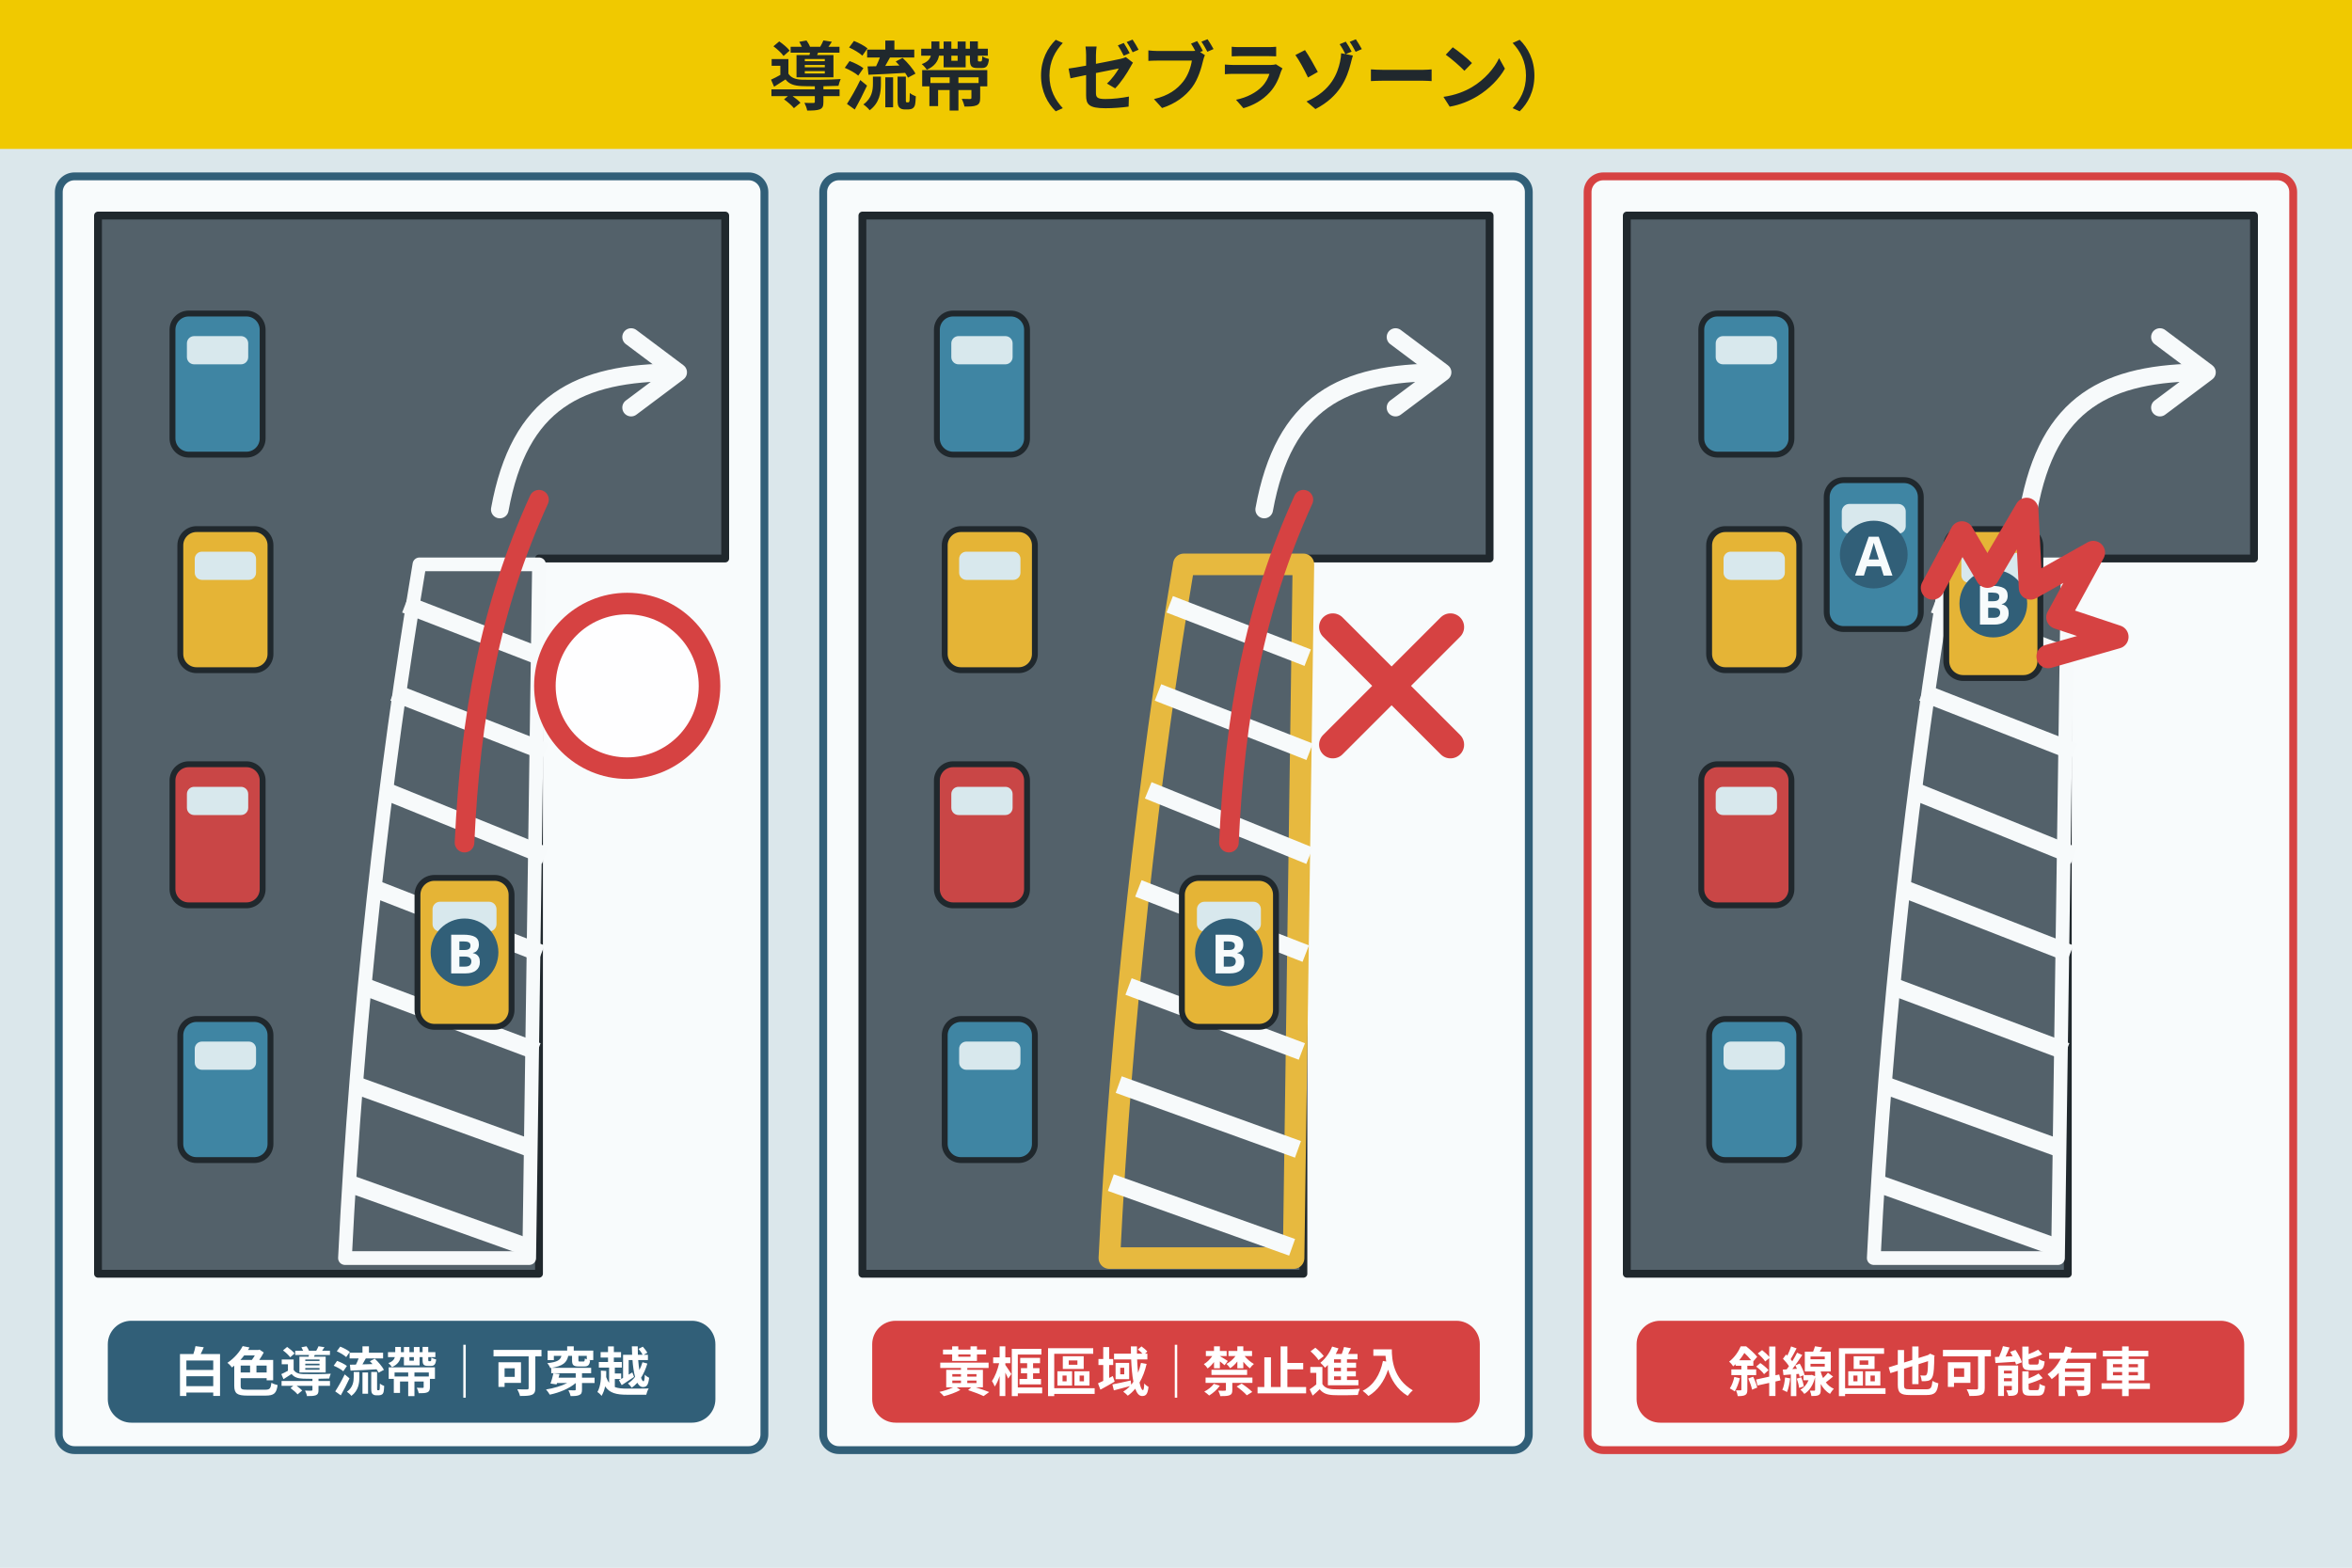
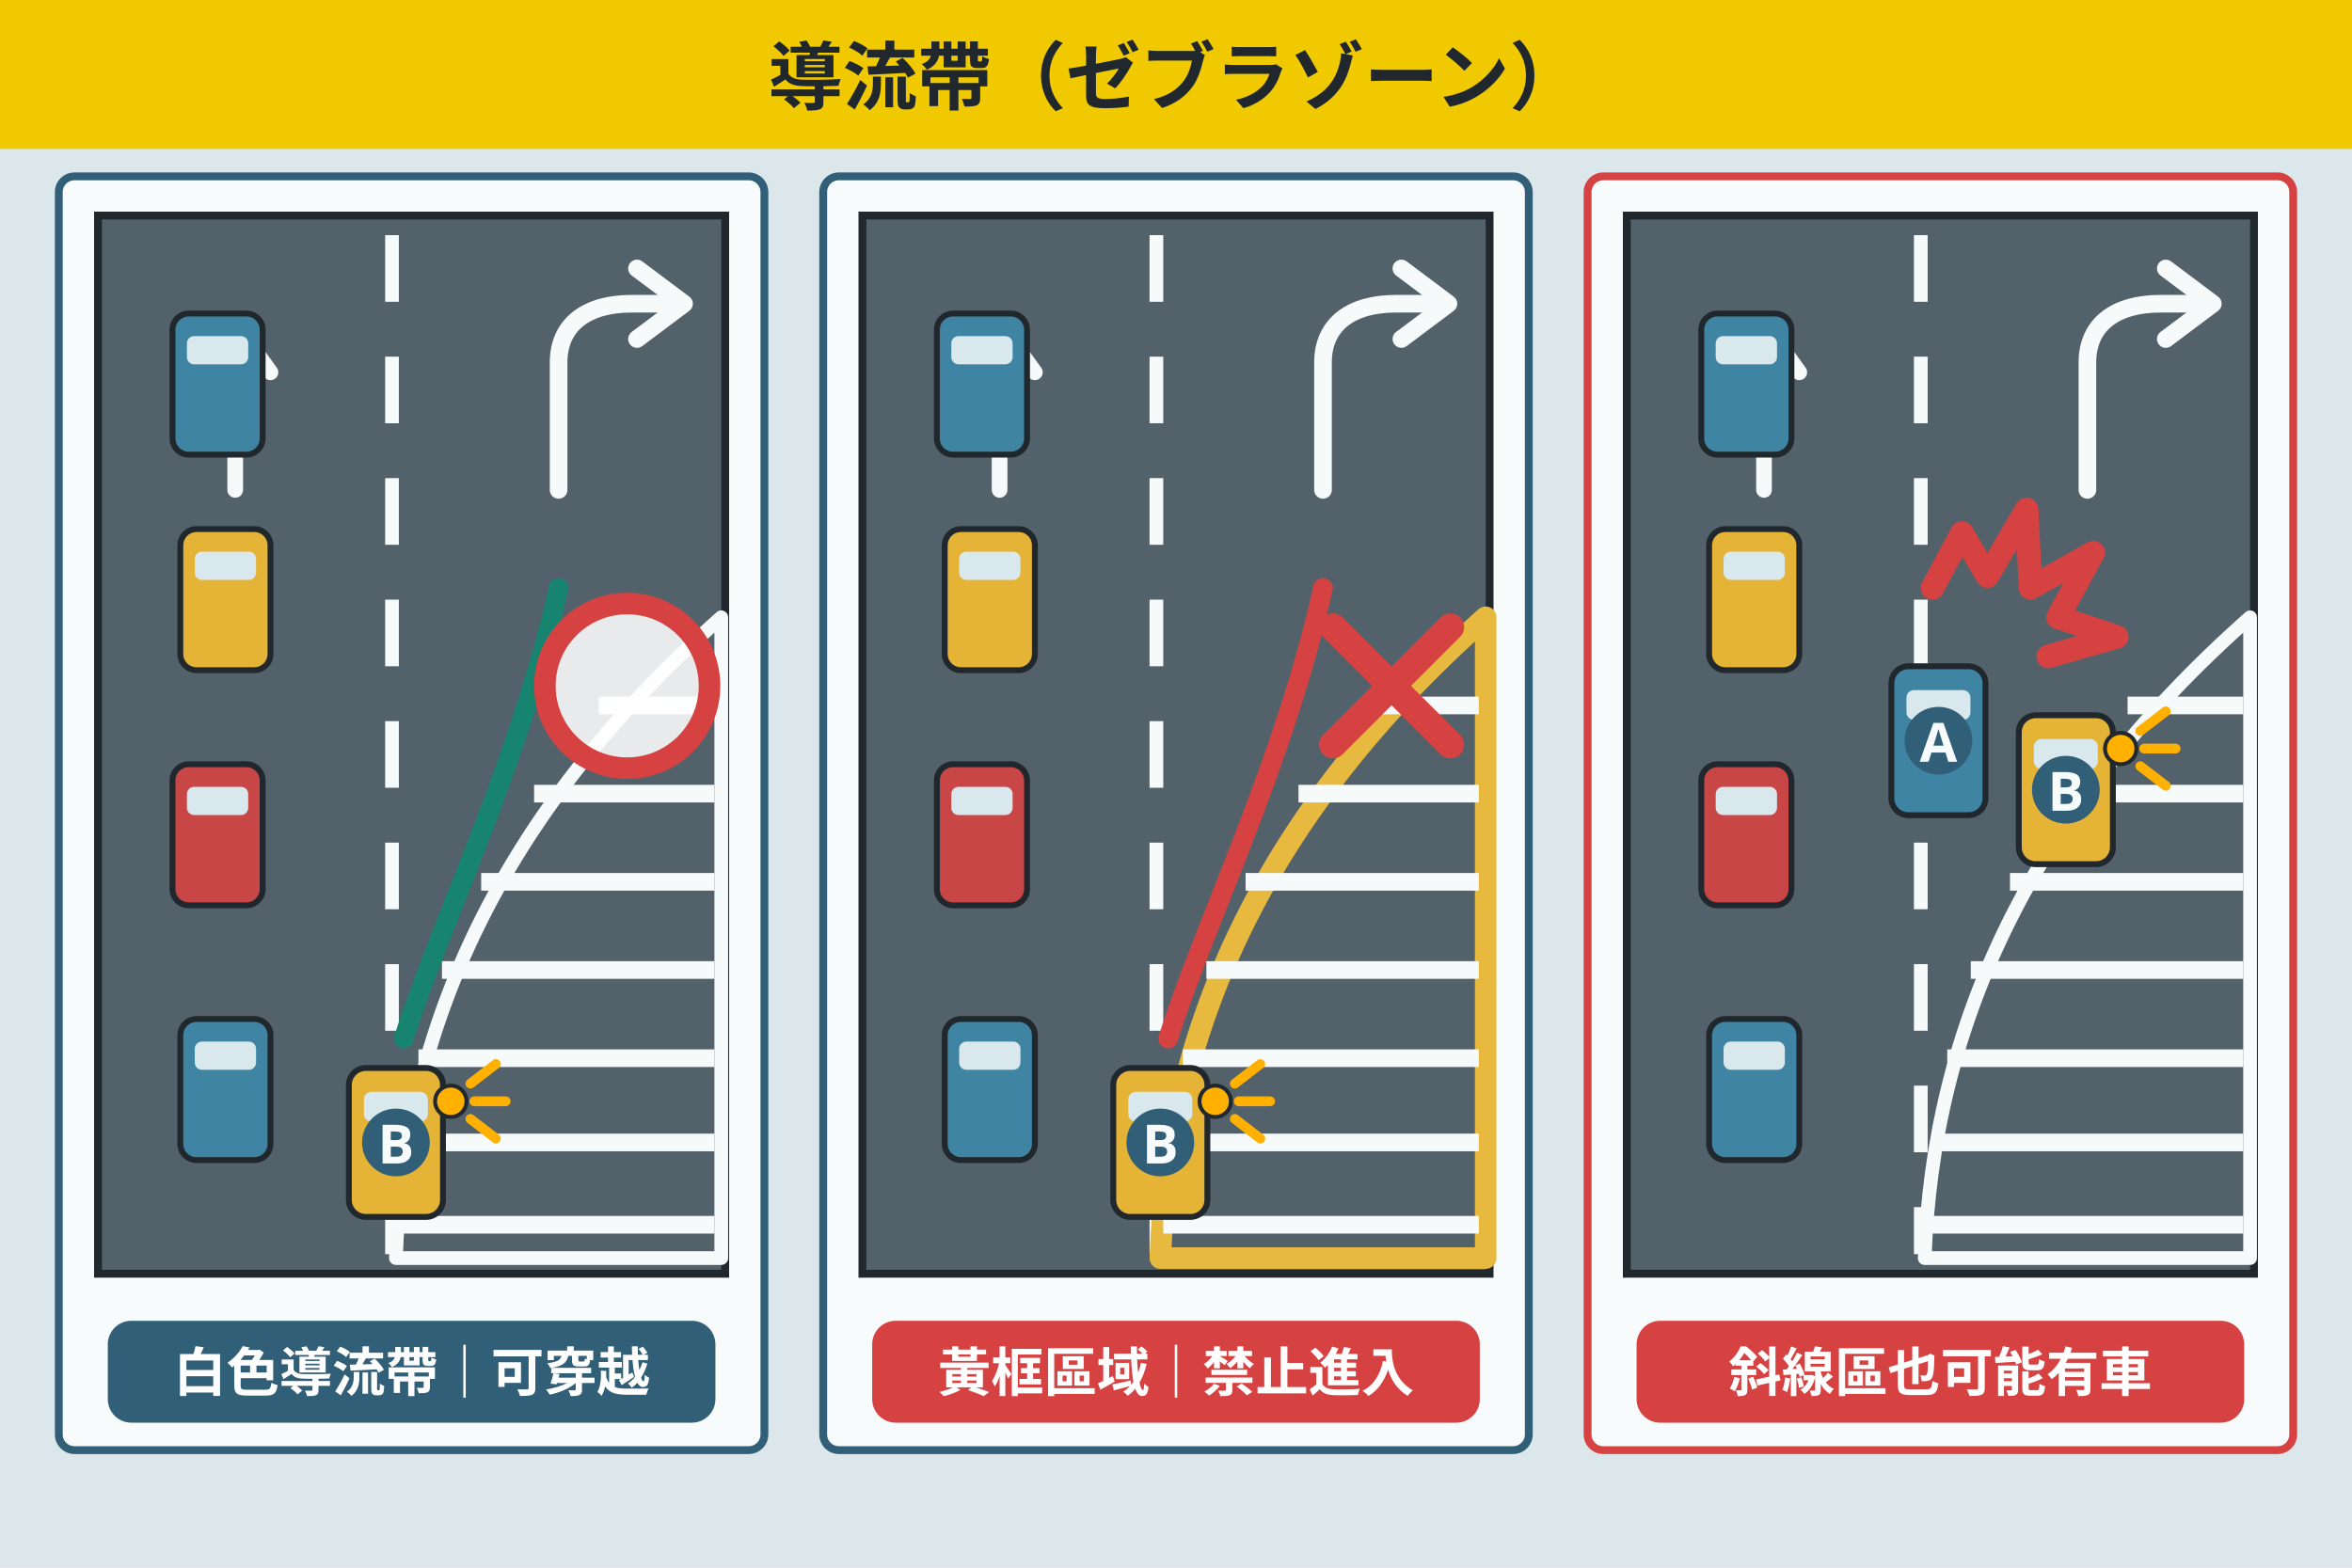
<svg xmlns="http://www.w3.org/2000/svg" aria-labelledby="D025-title D025-description" data-diagram-id="D025" preserveAspectRatio="xMidYMid meet" role="img" viewBox="0 0 1200 800">
  <rect data-primitive="canvas" fill="#dbe7eb" height="800" width="1200" x="0" y="0" />
  <g data-composition="guide_strip" data-template="T13">
    <rect fill="#f0c900" height="76" width="1200" x="0" y="0" />
    <text fill="#20282d" font-family="system-ui, sans-serif" font-size="38" font-weight="800" text-anchor="middle" x="600" y="53">導流帶（ゼブラゾーン）</text>
    <g data-panel="white-guide-strip">
      <rect fill="#f8fbfc" height="650" rx="8" stroke="#315f78" stroke-width="4" width="360" x="30" y="90" />
    </g>
-     <path d="M 50 650 L 50 110 L 370 110 L 370 285 L 275 285 L 275 650 Z" fill="#53616a" stroke="#20282d" stroke-linejoin="round" stroke-width="4" />
+     <g data-road-layout="straight-and-right-turn-lanes">
+       <rect fill="#53616a" height="540" stroke="#20282d" stroke-width="4" width="320" x="50" y="110" />
+       <line data-lane-divider="through-to-right-turn" stroke="#f7fafb" stroke-dasharray="34 28" stroke-width="7" x1="200" x2="200" y1="120" y2="640" />
+       <path d="M 120 250 L 120 165 M 102 190 L 120 165 L 138 190" fill="none" stroke="#f7fafb" stroke-linecap="round" stroke-linejoin="round" stroke-width="8" />
+     </g>
    <g data-turn-lane="right">
-       <path d="M 255 260 C 265 205 295 190 345 190" fill="none" stroke="#f7fafb" stroke-linecap="round" stroke-width="9" />
-       <path d="M 322 172 L 346 190 L 322 208" fill="none" stroke="#f7fafb" stroke-linecap="round" stroke-linejoin="round" stroke-width="9" />
+       <path d="M 285 250 L 285 185 C 285 165 300 155 322 155 L 348 155" fill="none" stroke="#f7fafb" stroke-linecap="round" stroke-width="9" />
+       <path d="M 325 137 L 349 155 L 325 173" fill="none" stroke="#f7fafb" stroke-linecap="round" stroke-linejoin="round" stroke-width="9" />
    </g>
    <g data-guide-strip="crossable-white">
-       <path d="M 176 642 C 182 520 196 395 214 288 L 275 288 L 270 642 Z" fill="none" stroke="#f7fafb" stroke-linejoin="round" stroke-width="7" />
-       <line stroke="#f7fafb" stroke-linecap="square" stroke-width="9" x1="181" x2="265" y1="605" y2="635" />
-       <line stroke="#f7fafb" stroke-linecap="square" stroke-width="9" x1="185" x2="268" y1="555" y2="585" />
-       <line stroke="#f7fafb" stroke-linecap="square" stroke-width="9" x1="190" x2="270" y1="505" y2="535" />
-       <line stroke="#f7fafb" stroke-linecap="square" stroke-width="9" x1="195" x2="272" y1="455" y2="485" />
-       <line stroke="#f7fafb" stroke-linecap="square" stroke-width="9" x1="200" x2="274" y1="405" y2="435" />
-       <line stroke="#f7fafb" stroke-linecap="square" stroke-width="9" x1="205" x2="274" y1="355" y2="382" />
-       <line stroke="#f7fafb" stroke-linecap="square" stroke-width="9" x1="211" x2="273" y1="310" y2="334" />
+       <path d="M 202 642 C 206 525 255 415 368 315 L 368 642 Z" fill="none" stroke="#f7fafb" stroke-linejoin="round" stroke-width="7" />
+       <line stroke="#f7fafb" stroke-linecap="square" stroke-width="9" x1="208" x2="360" y1="625" y2="625" />
+       <line stroke="#f7fafb" stroke-linecap="square" stroke-width="9" x1="211" x2="360" y1="583" y2="583" />
+       <line stroke="#f7fafb" stroke-linecap="square" stroke-width="9" x1="218" x2="360" y1="540" y2="540" />
+       <line stroke="#f7fafb" stroke-linecap="square" stroke-width="9" x1="230" x2="360" y1="495" y2="495" />
+       <line stroke="#f7fafb" stroke-linecap="square" stroke-width="9" x1="250" x2="360" y1="450" y2="450" />
+       <line stroke="#f7fafb" stroke-linecap="square" stroke-width="9" x1="277" x2="360" y1="405" y2="405" />
+       <line stroke="#f7fafb" stroke-linecap="square" stroke-width="9" x1="310" x2="360" y1="360" y2="360" />
    </g>
    <g data-color="blue" data-heading="north" data-primitive="vehicle">
      <g>
        <rect fill="#3f85a3" height="72" rx="8.28" stroke="#20282d" stroke-width="3" width="46" x="88" y="160" />
        <rect fill="#d8e8ed" height="14.4" rx="3.68" width="31.28" x="95.36" y="171.52" />
      </g>
    </g>
    <g data-color="yellow" data-heading="north" data-primitive="vehicle">
      <g>
        <rect fill="#e5b436" height="72" rx="8.28" stroke="#20282d" stroke-width="3" width="46" x="92" y="270" />
        <rect fill="#d8e8ed" height="14.4" rx="3.68" width="31.28" x="99.36" y="281.52" />
      </g>
    </g>
    <g data-color="red" data-heading="north" data-primitive="vehicle">
      <g>
        <rect fill="#c94646" height="72" rx="8.28" stroke="#20282d" stroke-width="3" width="46" x="88" y="390" />
        <rect fill="#d8e8ed" height="14.4" rx="3.68" width="31.28" x="95.36" y="401.52" />
      </g>
    </g>
    <g data-color="blue" data-heading="north" data-primitive="vehicle">
      <g>
        <rect fill="#3f85a3" height="72" rx="8.28" stroke="#20282d" stroke-width="3" width="46" x="92" y="520" />
        <rect fill="#d8e8ed" height="14.4" rx="3.68" width="31.28" x="99.36" y="531.52" />
      </g>
    </g>
    <g data-movement="through-white-guide-strip">
-       <g data-color="yellow" data-heading="north" data-primitive="vehicle">
-         <g>
-           <rect fill="#e5b436" height="76" rx="8.64" stroke="#20282d" stroke-width="3" width="48" x="213" y="448" />
-           <rect fill="#d8e8ed" height="15.2" rx="3.84" width="32.64" x="220.68" y="460.16" />
-         </g>
-         <g data-primitive="label-badge">
-           <circle cx="237" cy="486" fill="#315f78" r="17.28" />
-           <text dominant-baseline="central" fill="#f7fbfc" font-family="system-ui, sans-serif" font-size="27.648" font-weight="700" text-anchor="middle" x="237" y="486">B</text>
-         </g>
-       </g>
-       <path d="M 237 430 C 240 365 250 310 275 255" fill="none" stroke="#d64242" stroke-linecap="round" stroke-width="10" />
+       <g data-turn-intent="right">
+         <g data-color="yellow" data-heading="north" data-primitive="vehicle">
+           <g>
+             <rect fill="#e5b436" height="76" rx="8.64" stroke="#20282d" stroke-width="3" width="48" x="178" y="545" />
+             <rect fill="#d8e8ed" height="15.2" rx="3.84" width="32.64" x="185.68" y="557.16" />
+           </g>
+           <g data-primitive="label-badge">
+             <circle cx="202" cy="583" fill="#315f78" r="17.28" />
+             <text dominant-baseline="central" fill="#f7fbfc" font-family="system-ui, sans-serif" font-size="27.648" font-weight="700" text-anchor="middle" x="202" y="583">B</text>
+           </g>
+         </g>
+         <g data-indicator="right" data-side="vehicle-right" data-state="on">
+           <circle cx="230" cy="562" fill="#ffb000" r="8" stroke="#20282d" stroke-width="2" />
+           <line stroke="#ffb000" stroke-linecap="round" stroke-width="5" x1="242" x2="258" y1="562" y2="562" />
+           <line stroke="#ffb000" stroke-linecap="round" stroke-width="5" x1="240" x2="253" y1="553" y2="543" />
+           <line stroke="#ffb000" stroke-linecap="round" stroke-width="5" x1="240" x2="253" y1="571" y2="581" />
+         </g>
+       </g>
+       <path d="M 206 530 C 225 470 265 390 285 300" fill="none" stroke="#16846f" stroke-linecap="round" stroke-width="10" />
    </g>
    <g data-decision="allowed">
      <circle cx="320" cy="350" fill="#ffffffdd" r="42" stroke="#d64242" stroke-width="11" />
    </g>
    <g data-teaching-label="白色導流帶｜可穿越">
      <rect fill="#315f78" height="52" rx="12" width="310" x="55" y="674" />
      <text fill="#ffffff" font-family="system-ui, sans-serif" font-size="27" font-weight="800" text-anchor="middle" x="210" y="710">白色導流帶｜可穿越</text>
    </g>
    <g data-panel="entry-prohibited">
      <rect fill="#f8fbfc" height="650" rx="8" stroke="#315f78" stroke-width="4" width="360" x="420" y="90" />
    </g>
-     <path d="M 440 650 L 440 110 L 760 110 L 760 285 L 665 285 L 665 650 Z" fill="#53616a" stroke="#20282d" stroke-linejoin="round" stroke-width="4" />
+     <g data-road-layout="straight-and-right-turn-lanes">
+       <rect fill="#53616a" height="540" stroke="#20282d" stroke-width="4" width="320" x="440" y="110" />
+       <line data-lane-divider="through-to-right-turn" stroke="#f7fafb" stroke-dasharray="34 28" stroke-width="7" x1="590" x2="590" y1="120" y2="640" />
+       <path d="M 510 250 L 510 165 M 492 190 L 510 165 L 528 190" fill="none" stroke="#f7fafb" stroke-linecap="round" stroke-linejoin="round" stroke-width="8" />
+     </g>
    <g data-turn-lane="right">
-       <path d="M 645 260 C 655 205 685 190 735 190" fill="none" stroke="#f7fafb" stroke-linecap="round" stroke-width="9" />
-       <path d="M 712 172 L 736 190 L 712 208" fill="none" stroke="#f7fafb" stroke-linecap="round" stroke-linejoin="round" stroke-width="9" />
+       <path d="M 675 250 L 675 185 C 675 165 690 155 712 155 L 738 155" fill="none" stroke="#f7fafb" stroke-linecap="round" stroke-width="9" />
+       <path d="M 715 137 L 739 155 L 715 173" fill="none" stroke="#f7fafb" stroke-linecap="round" stroke-linejoin="round" stroke-width="9" />
    </g>
    <g data-entry-prohibited="yellow-bordered">
-       <path d="M 566 642 C 572 520 586 395 604 288 L 665 288 L 660 642 Z" fill="none" stroke="#e7b93f" stroke-linejoin="round" stroke-width="11" />
-       <line stroke="#f7fafb" stroke-linecap="square" stroke-width="9" x1="571" x2="655" y1="605" y2="635" />
-       <line stroke="#f7fafb" stroke-linecap="square" stroke-width="9" x1="575" x2="658" y1="555" y2="585" />
-       <line stroke="#f7fafb" stroke-linecap="square" stroke-width="9" x1="580" x2="660" y1="505" y2="535" />
-       <line stroke="#f7fafb" stroke-linecap="square" stroke-width="9" x1="585" x2="662" y1="455" y2="485" />
-       <line stroke="#f7fafb" stroke-linecap="square" stroke-width="9" x1="590" x2="664" y1="405" y2="435" />
-       <line stroke="#f7fafb" stroke-linecap="square" stroke-width="9" x1="595" x2="664" y1="355" y2="382" />
-       <line stroke="#f7fafb" stroke-linecap="square" stroke-width="9" x1="601" x2="663" y1="310" y2="334" />
+       <path d="M 592 642 C 596 525 645 415 758 315 L 758 642 Z" fill="none" stroke="#e7b93f" stroke-linejoin="round" stroke-width="11" />
+       <line stroke="#f7fafb" stroke-linecap="square" stroke-width="9" x1="598" x2="750" y1="625" y2="625" />
+       <line stroke="#f7fafb" stroke-linecap="square" stroke-width="9" x1="601" x2="750" y1="583" y2="583" />
+       <line stroke="#f7fafb" stroke-linecap="square" stroke-width="9" x1="608" x2="750" y1="540" y2="540" />
+       <line stroke="#f7fafb" stroke-linecap="square" stroke-width="9" x1="620" x2="750" y1="495" y2="495" />
+       <line stroke="#f7fafb" stroke-linecap="square" stroke-width="9" x1="640" x2="750" y1="450" y2="450" />
+       <line stroke="#f7fafb" stroke-linecap="square" stroke-width="9" x1="667" x2="750" y1="405" y2="405" />
+       <line stroke="#f7fafb" stroke-linecap="square" stroke-width="9" x1="700" x2="750" y1="360" y2="360" />
    </g>
    <g data-color="blue" data-heading="north" data-primitive="vehicle">
      <g>
        <rect fill="#3f85a3" height="72" rx="8.28" stroke="#20282d" stroke-width="3" width="46" x="478" y="160" />
        <rect fill="#d8e8ed" height="14.4" rx="3.68" width="31.28" x="485.36" y="171.52" />
      </g>
    </g>
    <g data-color="yellow" data-heading="north" data-primitive="vehicle">
      <g>
        <rect fill="#e5b436" height="72" rx="8.28" stroke="#20282d" stroke-width="3" width="46" x="482" y="270" />
        <rect fill="#d8e8ed" height="14.4" rx="3.68" width="31.28" x="489.36" y="281.52" />
      </g>
    </g>
    <g data-color="red" data-heading="north" data-primitive="vehicle">
      <g>
        <rect fill="#c94646" height="72" rx="8.28" stroke="#20282d" stroke-width="3" width="46" x="478" y="390" />
        <rect fill="#d8e8ed" height="14.4" rx="3.68" width="31.28" x="485.36" y="401.52" />
      </g>
    </g>
    <g data-color="blue" data-heading="north" data-primitive="vehicle">
      <g>
        <rect fill="#3f85a3" height="72" rx="8.28" stroke="#20282d" stroke-width="3" width="46" x="482" y="520" />
        <rect fill="#d8e8ed" height="14.4" rx="3.68" width="31.28" x="489.36" y="531.52" />
      </g>
    </g>
-     <g data-color="yellow" data-heading="north" data-primitive="vehicle">
-       <g>
-         <rect fill="#e5b436" height="76" rx="8.64" stroke="#20282d" stroke-width="3" width="48" x="603" y="448" />
-         <rect fill="#d8e8ed" height="15.2" rx="3.84" width="32.64" x="610.68" y="460.16" />
-       </g>
-       <g data-primitive="label-badge">
-         <circle cx="627" cy="486" fill="#315f78" r="17.28" />
-         <text dominant-baseline="central" fill="#f7fbfc" font-family="system-ui, sans-serif" font-size="27.648" font-weight="700" text-anchor="middle" x="627" y="486">B</text>
-       </g>
-     </g>
-     <path d="M 627 430 C 630 365 640 310 665 255" fill="none" stroke="#d64242" stroke-linecap="round" stroke-width="10" />
+     <g data-turn-intent="right">
+       <g data-color="yellow" data-heading="north" data-primitive="vehicle">
+         <g>
+           <rect fill="#e5b436" height="76" rx="8.64" stroke="#20282d" stroke-width="3" width="48" x="568" y="545" />
+           <rect fill="#d8e8ed" height="15.2" rx="3.84" width="32.64" x="575.68" y="557.16" />
+         </g>
+         <g data-primitive="label-badge">
+           <circle cx="592" cy="583" fill="#315f78" r="17.28" />
+           <text dominant-baseline="central" fill="#f7fbfc" font-family="system-ui, sans-serif" font-size="27.648" font-weight="700" text-anchor="middle" x="592" y="583">B</text>
+         </g>
+       </g>
+       <g data-indicator="right" data-side="vehicle-right" data-state="on">
+         <circle cx="620" cy="562" fill="#ffb000" r="8" stroke="#20282d" stroke-width="2" />
+         <line stroke="#ffb000" stroke-linecap="round" stroke-width="5" x1="632" x2="648" y1="562" y2="562" />
+         <line stroke="#ffb000" stroke-linecap="round" stroke-width="5" x1="630" x2="643" y1="553" y2="543" />
+         <line stroke="#ffb000" stroke-linecap="round" stroke-width="5" x1="630" x2="643" y1="571" y2="581" />
+       </g>
+     </g>
+     <path d="M 596 530 C 615 470 655 390 675 300" fill="none" stroke="#d64242" stroke-linecap="round" stroke-width="10" />
    <g data-primitive="error-mark">
      <line stroke="#d64242" stroke-linecap="round" stroke-width="14" x1="680" x2="740" y1="320" y2="380" />
      <line stroke="#d64242" stroke-linecap="round" stroke-width="14" x1="680" x2="740" y1="380" y2="320" />
    </g>
    <g data-teaching-label="黃框區域｜禁止進入">
      <rect fill="#d64242" height="52" rx="12" width="310" x="445" y="674" />
      <text fill="#ffffff" font-family="system-ui, sans-serif" font-size="27" font-weight="800" text-anchor="middle" x="600" y="710">黃框區域｜禁止進入</text>
    </g>
    <g data-panel="vehicle-conflict">
      <rect fill="#f8fbfc" height="650" rx="8" stroke="#d64242" stroke-width="4" width="360" x="810" y="90" />
    </g>
-     <path d="M 830 650 L 830 110 L 1150 110 L 1150 285 L 1055 285 L 1055 650 Z" fill="#53616a" stroke="#20282d" stroke-linejoin="round" stroke-width="4" />
+     <g data-road-layout="straight-and-right-turn-lanes">
+       <rect fill="#53616a" height="540" stroke="#20282d" stroke-width="4" width="320" x="830" y="110" />
+       <line data-lane-divider="through-to-right-turn" stroke="#f7fafb" stroke-dasharray="34 28" stroke-width="7" x1="980" x2="980" y1="120" y2="640" />
+       <path d="M 900 250 L 900 165 M 882 190 L 900 165 L 918 190" fill="none" stroke="#f7fafb" stroke-linecap="round" stroke-linejoin="round" stroke-width="8" />
+     </g>
    <g data-turn-lane="right">
-       <path d="M 1035 260 C 1045 205 1075 190 1125 190" fill="none" stroke="#f7fafb" stroke-linecap="round" stroke-width="9" />
-       <path d="M 1102 172 L 1126 190 L 1102 208" fill="none" stroke="#f7fafb" stroke-linecap="round" stroke-linejoin="round" stroke-width="9" />
+       <path d="M 1065 250 L 1065 185 C 1065 165 1080 155 1102 155 L 1128 155" fill="none" stroke="#f7fafb" stroke-linecap="round" stroke-width="9" />
+       <path d="M 1105 137 L 1129 155 L 1105 173" fill="none" stroke="#f7fafb" stroke-linecap="round" stroke-linejoin="round" stroke-width="9" />
    </g>
    <g data-guide-strip="collision-risk">
-       <path d="M 956 642 C 962 520 976 395 994 288 L 1055 288 L 1050 642 Z" fill="none" stroke="#f7fafb" stroke-linejoin="round" stroke-width="7" />
-       <line stroke="#f7fafb" stroke-linecap="square" stroke-width="9" x1="961" x2="1045" y1="605" y2="635" />
-       <line stroke="#f7fafb" stroke-linecap="square" stroke-width="9" x1="965" x2="1048" y1="555" y2="585" />
-       <line stroke="#f7fafb" stroke-linecap="square" stroke-width="9" x1="970" x2="1050" y1="505" y2="535" />
-       <line stroke="#f7fafb" stroke-linecap="square" stroke-width="9" x1="975" x2="1052" y1="455" y2="485" />
-       <line stroke="#f7fafb" stroke-linecap="square" stroke-width="9" x1="980" x2="1054" y1="405" y2="435" />
-       <line stroke="#f7fafb" stroke-linecap="square" stroke-width="9" x1="985" x2="1054" y1="355" y2="382" />
-       <line stroke="#f7fafb" stroke-linecap="square" stroke-width="9" x1="991" x2="1053" y1="310" y2="334" />
+       <path d="M 982 642 C 986 525 1035 415 1148 315 L 1148 642 Z" fill="none" stroke="#f7fafb" stroke-linejoin="round" stroke-width="7" />
+       <line stroke="#f7fafb" stroke-linecap="square" stroke-width="9" x1="988" x2="1140" y1="625" y2="625" />
+       <line stroke="#f7fafb" stroke-linecap="square" stroke-width="9" x1="991" x2="1140" y1="583" y2="583" />
+       <line stroke="#f7fafb" stroke-linecap="square" stroke-width="9" x1="998" x2="1140" y1="540" y2="540" />
+       <line stroke="#f7fafb" stroke-linecap="square" stroke-width="9" x1="1010" x2="1140" y1="495" y2="495" />
+       <line stroke="#f7fafb" stroke-linecap="square" stroke-width="9" x1="1030" x2="1140" y1="450" y2="450" />
+       <line stroke="#f7fafb" stroke-linecap="square" stroke-width="9" x1="1057" x2="1140" y1="405" y2="405" />
+       <line stroke="#f7fafb" stroke-linecap="square" stroke-width="9" x1="1090" x2="1140" y1="360" y2="360" />
    </g>
    <g data-color="blue" data-heading="north" data-primitive="vehicle">
      <g>
        <rect fill="#3f85a3" height="72" rx="8.28" stroke="#20282d" stroke-width="3" width="46" x="868" y="160" />
        <rect fill="#d8e8ed" height="14.4" rx="3.68" width="31.28" x="875.36" y="171.52" />
      </g>
    </g>
    <g data-color="yellow" data-heading="north" data-primitive="vehicle">
      <g>
        <rect fill="#e5b436" height="72" rx="8.28" stroke="#20282d" stroke-width="3" width="46" x="872" y="270" />
        <rect fill="#d8e8ed" height="14.4" rx="3.68" width="31.28" x="879.36" y="281.52" />
      </g>
    </g>
    <g data-color="red" data-heading="north" data-primitive="vehicle">
      <g>
        <rect fill="#c94646" height="72" rx="8.28" stroke="#20282d" stroke-width="3" width="46" x="868" y="390" />
        <rect fill="#d8e8ed" height="14.4" rx="3.68" width="31.28" x="875.36" y="401.52" />
      </g>
    </g>
    <g data-color="blue" data-heading="north" data-primitive="vehicle">
      <g>
        <rect fill="#3f85a3" height="72" rx="8.28" stroke="#20282d" stroke-width="3" width="46" x="872" y="520" />
        <rect fill="#d8e8ed" height="14.4" rx="3.68" width="31.28" x="879.36" y="531.52" />
      </g>
    </g>
-     <g data-color="yellow" data-heading="north" data-primitive="vehicle">
-       <g>
-         <rect fill="#e5b436" height="76" rx="8.64" stroke="#20282d" stroke-width="3" width="48" x="993" y="270" />
-         <rect fill="#d8e8ed" height="15.2" rx="3.84" width="32.64" x="1000.68" y="282.16" />
+     <g data-turn-intent="right">
+       <g data-color="yellow" data-heading="north" data-primitive="vehicle">
+         <g>
+           <rect fill="#e5b436" height="76" rx="8.64" stroke="#20282d" stroke-width="3" width="48" x="1030" y="365" />
+           <rect fill="#d8e8ed" height="15.2" rx="3.84" width="32.64" x="1037.68" y="377.16" />
+         </g>
+         <g data-primitive="label-badge">
+           <circle cx="1054" cy="403" fill="#315f78" r="17.28" />
+           <text dominant-baseline="central" fill="#f7fbfc" font-family="system-ui, sans-serif" font-size="27.648" font-weight="700" text-anchor="middle" x="1054" y="403">B</text>
+         </g>
+       </g>
+       <g data-indicator="right" data-side="vehicle-right" data-state="on">
+         <circle cx="1082" cy="382" fill="#ffb000" r="8" stroke="#20282d" stroke-width="2" />
+         <line stroke="#ffb000" stroke-linecap="round" stroke-width="5" x1="1094" x2="1110" y1="382" y2="382" />
+         <line stroke="#ffb000" stroke-linecap="round" stroke-width="5" x1="1092" x2="1105" y1="373" y2="363" />
+         <line stroke="#ffb000" stroke-linecap="round" stroke-width="5" x1="1092" x2="1105" y1="391" y2="401" />
+       </g>
+     </g>
+     <g data-color="blue" data-heading="north" data-primitive="vehicle">
+       <g>
+         <rect fill="#3f85a3" height="76" rx="8.64" stroke="#20282d" stroke-width="3" width="48" x="965" y="340" />
+         <rect fill="#d8e8ed" height="15.2" rx="3.84" width="32.64" x="972.68" y="352.16" />
      </g>
      <g data-primitive="label-badge">
-         <circle cx="1017" cy="308" fill="#315f78" r="17.28" />
-         <text dominant-baseline="central" fill="#f7fbfc" font-family="system-ui, sans-serif" font-size="27.648" font-weight="700" text-anchor="middle" x="1017" y="308">B</text>
-       </g>
-     </g>
-     <g data-color="blue" data-heading="north" data-primitive="vehicle">
-       <g>
-         <rect fill="#3f85a3" height="76" rx="8.64" stroke="#20282d" stroke-width="3" width="48" x="932" y="245" />
-         <rect fill="#d8e8ed" height="15.2" rx="3.84" width="32.64" x="939.68" y="257.16" />
-       </g>
-       <g data-primitive="label-badge">
-         <circle cx="956" cy="283" fill="#315f78" r="17.28" />
-         <text dominant-baseline="central" fill="#f7fbfc" font-family="system-ui, sans-serif" font-size="27.648" font-weight="700" text-anchor="middle" x="956" y="283">A</text>
+         <circle cx="989" cy="378" fill="#315f78" r="17.28" />
+         <text dominant-baseline="central" fill="#f7fbfc" font-family="system-ui, sans-serif" font-size="27.648" font-weight="700" text-anchor="middle" x="989" y="378">A</text>
      </g>
    </g>
    <g data-risk="vehicle-in-hatching">
      <path d="M 986 300 L 1001 272 L 1014 294 L 1034 260 L 1036 300 L 1068 282 L 1050 315 L 1080 325 L 1045 335" fill="none" stroke="#d64242" stroke-linecap="round" stroke-linejoin="round" stroke-width="12" />
    </g>
    <g data-teaching-label="斜線區也可能有車">
      <rect fill="#d64242" height="52" rx="12" width="310" x="835" y="674" />
      <text fill="#ffffff" font-family="system-ui, sans-serif" font-size="27" font-weight="800" text-anchor="middle" x="990" y="710">斜線區也可能有車</text>
    </g>
  </g>
</svg>
